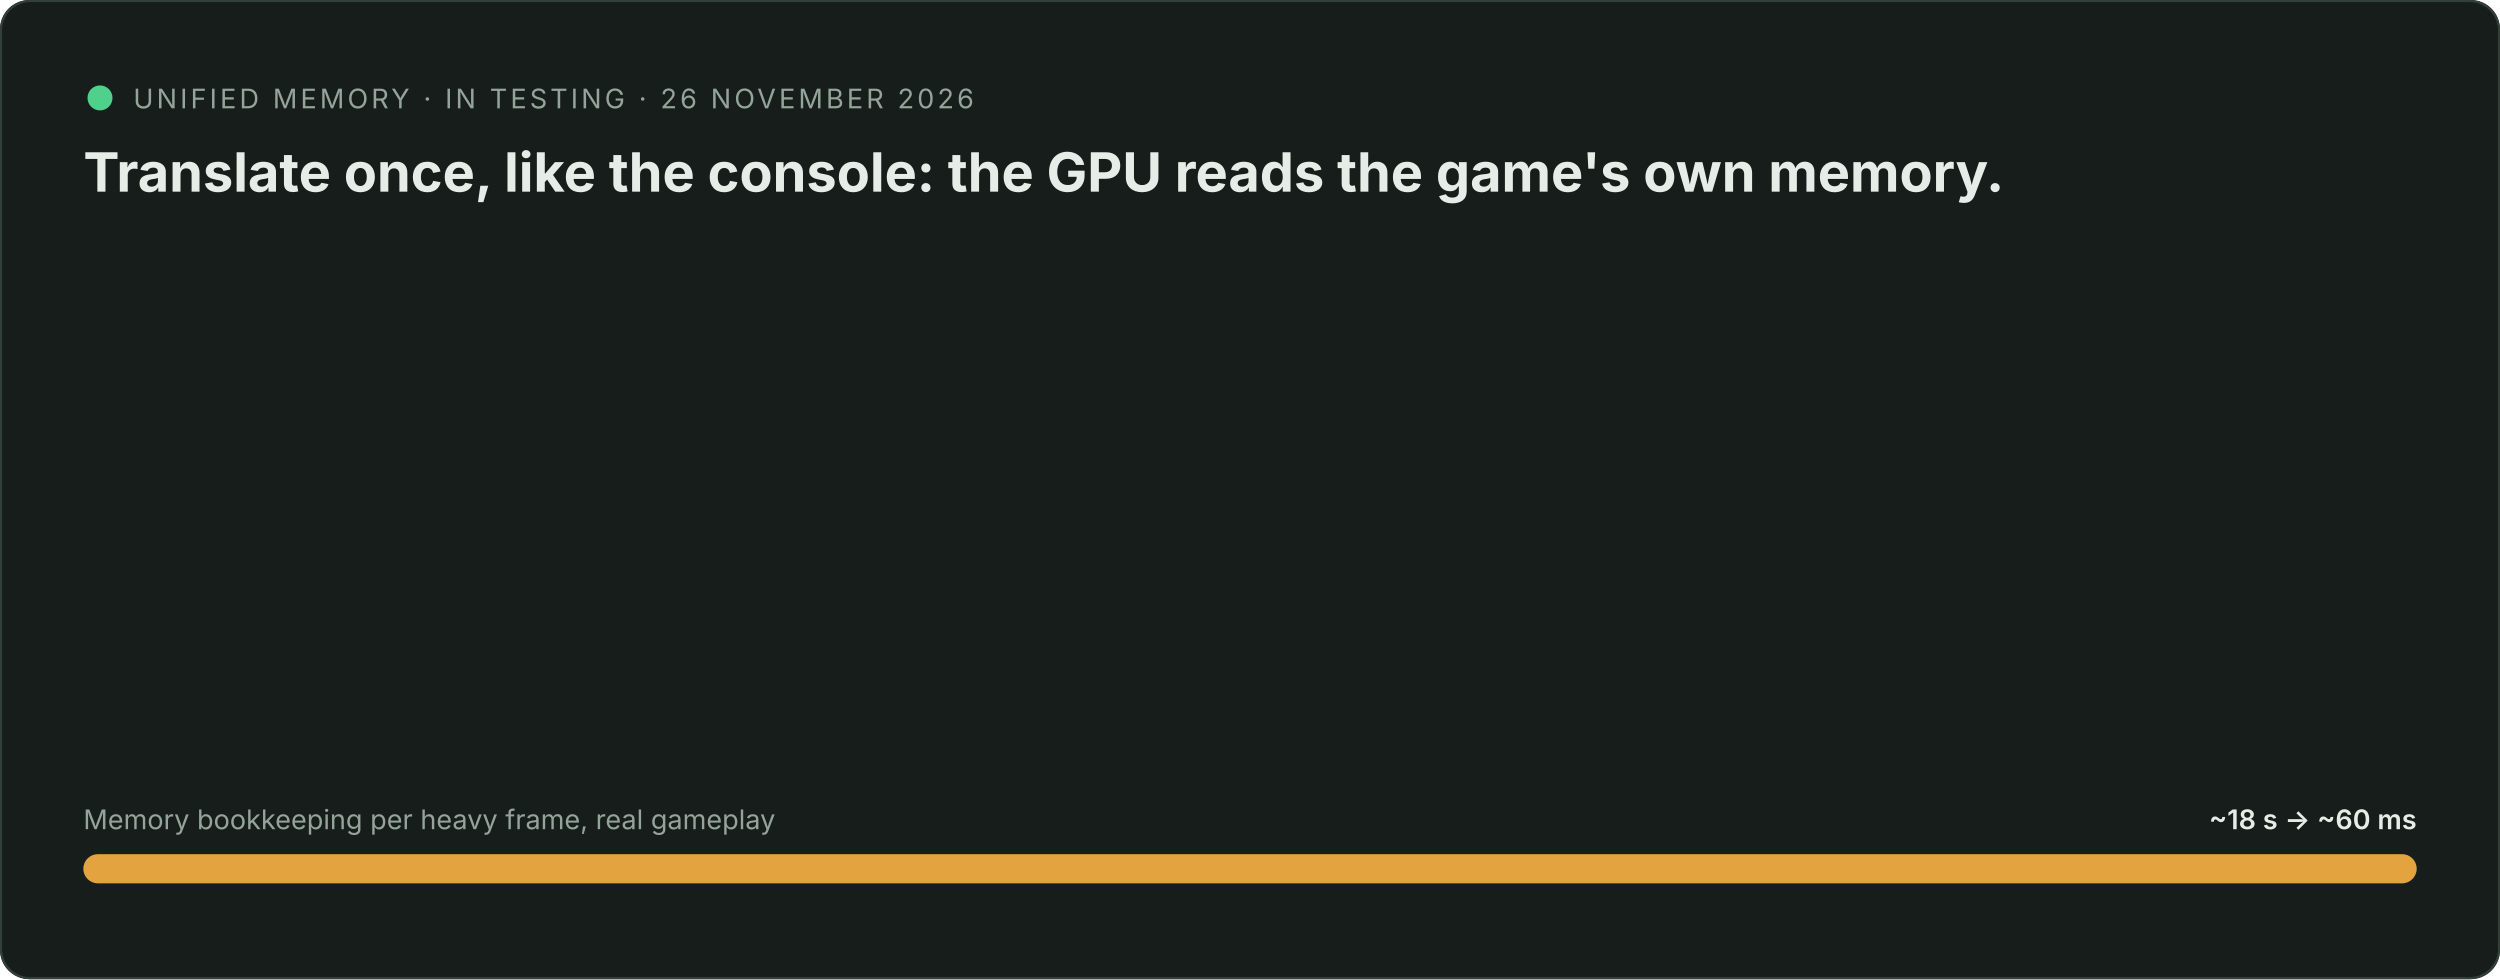
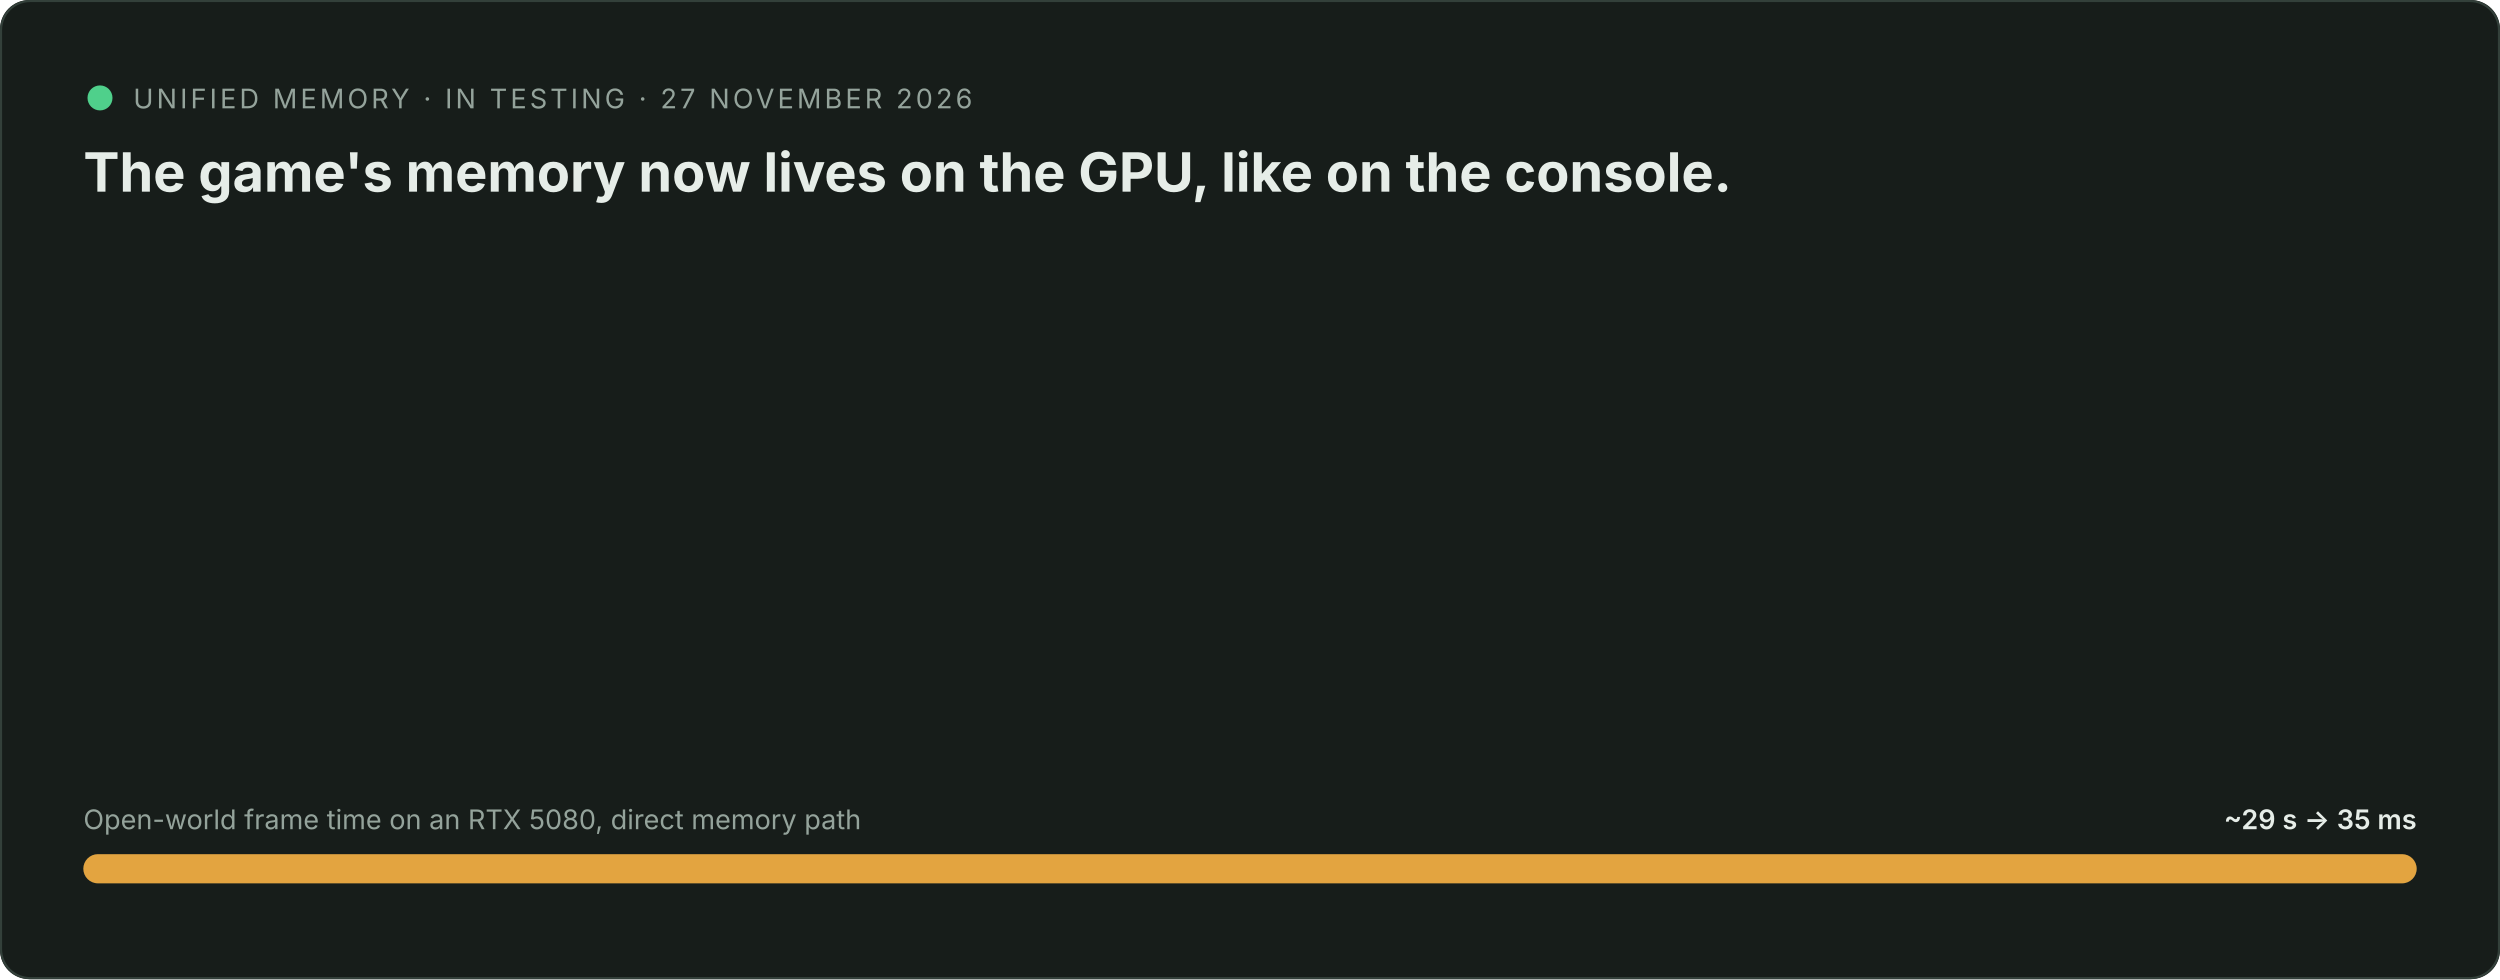
- <svg xmlns="http://www.w3.org/2000/svg" width="1200" height="470" viewBox="0 0 1200 470" role="img" aria-label="Unified memory, in testing: 100% of the game's graphics memory shared with the GPU; 97.4% of GPU memory views fit directly; 64 million lookups served with no copy in one live session; 121 million descriptor rows checked against real gameplay with zero errors; 300 times less memory bookkeeping per heavy frame, about 18 seconds down to about 60 milliseconds on an RTX 5080; no memory left behind after closing.">
+ <svg xmlns="http://www.w3.org/2000/svg" width="1200" height="470" viewBox="0 0 1200 470" role="img" aria-label="Unified memory, in testing: about 30 fps in the open world on first stretches, 35 ms a frame over 100 frames on an RTX 5080; 22 ms of GPU work per open-world frame with the game's data in video memory; 4 times faster than the copy loop; 3,000 times less memory bookkeeping per frame on recorded gameplay; 42 seconds from launch to the open world with loading screens at 30 fps; 121 million descriptor rows checked with zero errors; open-world frame time on the direct path from about 29 seconds to 35 milliseconds.">
  <rect width="1200" height="470" rx="14" fill="#171d1a" />
  <rect x="0.5" y="0.5" width="1199" height="469" rx="14" fill="none" stroke="#33403a" />
  <circle cx="48" cy="47" r="6" fill="#4fd08b">
    <animate attributeName="opacity" values="1;0.25;1" dur="1.6s" repeatCount="indefinite" />
  </circle>
-   <text x="64" y="52" font-family="Segoe UI Variable Display, Segoe UI, Inter, Helvetica, Arial, sans-serif" font-size="13" letter-spacing="1.5" fill="#94a39b">UNIFIED MEMORY · IN TESTING · 26 NOVEMBER 2026</text>
-   <text x="40" y="92" font-family="Segoe UI Variable Display, Segoe UI, Inter, Helvetica, Arial, sans-serif" font-size="26" font-weight="700" fill="#e6ede8">Translate once, like the console: the GPU reads the game's own memory.</text>
+   <text x="64" y="52" font-family="Segoe UI Variable Display, Segoe UI, Inter, Helvetica, Arial, sans-serif" font-size="13" letter-spacing="1.5" fill="#94a39b">UNIFIED MEMORY · IN TESTING · 27 NOVEMBER 2026</text>
+   <text x="40" y="92" font-family="Segoe UI Variable Display, Segoe UI, Inter, Helvetica, Arial, sans-serif" font-size="26" font-weight="700" fill="#e6ede8">The game's memory now lives on the GPU, like on the console.</text>
  <g opacity="0">
    <animate attributeName="opacity" from="0" to="1" begin="0.15s" dur="0.5s" fill="freeze" />
    <animateTransform attributeName="transform" type="translate" from="0 14" to="0 0" begin="0.15s" dur="0.5s" fill="freeze" />
    <rect x="40" y="120" width="360" height="118" rx="12" fill="#1f2622" stroke="#33403a" stroke-width="1.5" />
-     <text x="64" y="176" font-family="Segoe UI Variable Display, Segoe UI, Inter, Helvetica, Arial, sans-serif" font-size="40" font-weight="700" fill="#4fd08b">100%</text>
-     <text x="64" y="204" font-family="Segoe UI Variable Display, Segoe UI, Inter, Helvetica, Arial, sans-serif" font-size="15" font-weight="600" fill="#e6ede8">of the game's graphics memory</text>
-     <text x="64" y="224" font-family="Segoe UI Variable Display, Segoe UI, Inter, Helvetica, Arial, sans-serif" font-size="13" fill="#94a39b">shared with the GPU from allocation</text>
+     <text x="64" y="176" font-family="Segoe UI Variable Display, Segoe UI, Inter, Helvetica, Arial, sans-serif" font-size="40" font-weight="700" fill="#4fd08b">~30 fps</text>
+     <text x="64" y="204" font-family="Segoe UI Variable Display, Segoe UI, Inter, Helvetica, Arial, sans-serif" font-size="15" font-weight="600" fill="#e6ede8">in the open world, first stretches</text>
+     <text x="64" y="224" font-family="Segoe UI Variable Display, Segoe UI, Inter, Helvetica, Arial, sans-serif" font-size="13" fill="#94a39b">35 ms a frame over 100 frames, RTX 5080</text>
  </g>
  <g opacity="0">
    <animate attributeName="opacity" from="0" to="1" begin="0.33s" dur="0.5s" fill="freeze" />
    <animateTransform attributeName="transform" type="translate" from="0 14" to="0 0" begin="0.33s" dur="0.5s" fill="freeze" />
    <rect x="430" y="120" width="360" height="118" rx="12" fill="#1f2622" stroke="#33403a" stroke-width="1.5" />
-     <text x="454" y="176" font-family="Segoe UI Variable Display, Segoe UI, Inter, Helvetica, Arial, sans-serif" font-size="40" font-weight="700" fill="#4fd08b">97.4%</text>
-     <text x="454" y="204" font-family="Segoe UI Variable Display, Segoe UI, Inter, Helvetica, Arial, sans-serif" font-size="15" font-weight="600" fill="#e6ede8">of GPU memory views fit directly</text>
-     <text x="454" y="224" font-family="Segoe UI Variable Display, Segoe UI, Inter, Helvetica, Arial, sans-serif" font-size="13" fill="#94a39b">in shared memory, real gameplay</text>
+     <text x="454" y="176" font-family="Segoe UI Variable Display, Segoe UI, Inter, Helvetica, Arial, sans-serif" font-size="40" font-weight="700" fill="#4fd08b">22 ms</text>
+     <text x="454" y="204" font-family="Segoe UI Variable Display, Segoe UI, Inter, Helvetica, Arial, sans-serif" font-size="15" font-weight="600" fill="#e6ede8">of GPU work per open-world frame</text>
+     <text x="454" y="224" font-family="Segoe UI Variable Display, Segoe UI, Inter, Helvetica, Arial, sans-serif" font-size="13" fill="#94a39b">with the game's data in video memory</text>
  </g>
  <g opacity="0">
    <animate attributeName="opacity" from="0" to="1" begin="0.51s" dur="0.5s" fill="freeze" />
    <animateTransform attributeName="transform" type="translate" from="0 14" to="0 0" begin="0.51s" dur="0.5s" fill="freeze" />
    <rect x="820" y="120" width="360" height="118" rx="12" fill="#1f2622" stroke="#33403a" stroke-width="1.5" />
-     <text x="844" y="176" font-family="Segoe UI Variable Display, Segoe UI, Inter, Helvetica, Arial, sans-serif" font-size="40" font-weight="700" fill="#4fd08b">64M</text>
-     <text x="844" y="204" font-family="Segoe UI Variable Display, Segoe UI, Inter, Helvetica, Arial, sans-serif" font-size="15" font-weight="600" fill="#e6ede8">GPU lookups served with no copy</text>
-     <text x="844" y="224" font-family="Segoe UI Variable Display, Segoe UI, Inter, Helvetica, Arial, sans-serif" font-size="13" fill="#94a39b">in one live session (0 that morning)</text>
+     <text x="844" y="176" font-family="Segoe UI Variable Display, Segoe UI, Inter, Helvetica, Arial, sans-serif" font-size="40" font-weight="700" fill="#4fd08b">4×</text>
+     <text x="844" y="204" font-family="Segoe UI Variable Display, Segoe UI, Inter, Helvetica, Arial, sans-serif" font-size="15" font-weight="600" fill="#e6ede8">faster than the copy loop</text>
+     <text x="844" y="224" font-family="Segoe UI Variable Display, Segoe UI, Inter, Helvetica, Arial, sans-serif" font-size="13" fill="#94a39b">open world: ~140 ms → 35 ms a frame</text>
  </g>
  <g opacity="0">
    <animate attributeName="opacity" from="0" to="1" begin="0.69s" dur="0.5s" fill="freeze" />
    <animateTransform attributeName="transform" type="translate" from="0 14" to="0 0" begin="0.69s" dur="0.5s" fill="freeze" />
    <rect x="40" y="260" width="360" height="118" rx="12" fill="#1f2622" stroke="#33403a" stroke-width="1.5" />
-     <text x="64" y="316" font-family="Segoe UI Variable Display, Segoe UI, Inter, Helvetica, Arial, sans-serif" font-size="40" font-weight="700" fill="#4fd08b">121M</text>
-     <text x="64" y="344" font-family="Segoe UI Variable Display, Segoe UI, Inter, Helvetica, Arial, sans-serif" font-size="15" font-weight="600" fill="#e6ede8">descriptor rows checked, 0 errors</text>
-     <text x="64" y="364" font-family="Segoe UI Variable Display, Segoe UI, Inter, Helvetica, Arial, sans-serif" font-size="13" fill="#94a39b">against recorded real gameplay</text>
+     <text x="64" y="316" font-family="Segoe UI Variable Display, Segoe UI, Inter, Helvetica, Arial, sans-serif" font-size="40" font-weight="700" fill="#4fd08b">3,000×</text>
+     <text x="64" y="344" font-family="Segoe UI Variable Display, Segoe UI, Inter, Helvetica, Arial, sans-serif" font-size="15" font-weight="600" fill="#e6ede8">less memory bookkeeping per frame</text>
+     <text x="64" y="364" font-family="Segoe UI Variable Display, Segoe UI, Inter, Helvetica, Arial, sans-serif" font-size="13" fill="#94a39b">~18 s → ~5 ms on recorded gameplay</text>
  </g>
  <g opacity="0">
    <animate attributeName="opacity" from="0" to="1" begin="0.87s" dur="0.5s" fill="freeze" />
    <animateTransform attributeName="transform" type="translate" from="0 14" to="0 0" begin="0.87s" dur="0.5s" fill="freeze" />
    <rect x="430" y="260" width="360" height="118" rx="12" fill="#1f2622" stroke="#33403a" stroke-width="1.5" />
-     <text x="454" y="316" font-family="Segoe UI Variable Display, Segoe UI, Inter, Helvetica, Arial, sans-serif" font-size="40" font-weight="700" fill="#4fd08b">300×</text>
-     <text x="454" y="344" font-family="Segoe UI Variable Display, Segoe UI, Inter, Helvetica, Arial, sans-serif" font-size="15" font-weight="600" fill="#e6ede8">less memory bookkeeping per frame</text>
-     <text x="454" y="364" font-family="Segoe UI Variable Display, Segoe UI, Inter, Helvetica, Arial, sans-serif" font-size="13" fill="#94a39b">~18 s → ~60 ms on an RTX 5080</text>
+     <text x="454" y="316" font-family="Segoe UI Variable Display, Segoe UI, Inter, Helvetica, Arial, sans-serif" font-size="40" font-weight="700" fill="#4fd08b">42 s</text>
+     <text x="454" y="344" font-family="Segoe UI Variable Display, Segoe UI, Inter, Helvetica, Arial, sans-serif" font-size="15" font-weight="600" fill="#e6ede8">from launch to the open world</text>
+     <text x="454" y="364" font-family="Segoe UI Variable Display, Segoe UI, Inter, Helvetica, Arial, sans-serif" font-size="13" fill="#94a39b">loading screens at a locked 30 fps</text>
  </g>
  <g opacity="0">
    <animate attributeName="opacity" from="0" to="1" begin="1.05s" dur="0.5s" fill="freeze" />
    <animateTransform attributeName="transform" type="translate" from="0 14" to="0 0" begin="1.05s" dur="0.5s" fill="freeze" />
    <rect x="820" y="260" width="360" height="118" rx="12" fill="#1f2622" stroke="#33403a" stroke-width="1.5" />
-     <text x="844" y="316" font-family="Segoe UI Variable Display, Segoe UI, Inter, Helvetica, Arial, sans-serif" font-size="40" font-weight="700" fill="#4fd08b">0 GB</text>
-     <text x="844" y="344" font-family="Segoe UI Variable Display, Segoe UI, Inter, Helvetica, Arial, sans-serif" font-size="15" font-weight="600" fill="#e6ede8">left behind after closing the game</text>
-     <text x="844" y="364" font-family="Segoe UI Variable Display, Segoe UI, Inter, Helvetica, Arial, sans-serif" font-size="13" fill="#94a39b">was ~19 GB per session</text>
+     <text x="844" y="316" font-family="Segoe UI Variable Display, Segoe UI, Inter, Helvetica, Arial, sans-serif" font-size="40" font-weight="700" fill="#4fd08b">121M</text>
+     <text x="844" y="344" font-family="Segoe UI Variable Display, Segoe UI, Inter, Helvetica, Arial, sans-serif" font-size="15" font-weight="600" fill="#e6ede8">descriptor rows checked, 0 errors</text>
+     <text x="844" y="364" font-family="Segoe UI Variable Display, Segoe UI, Inter, Helvetica, Arial, sans-serif" font-size="13" fill="#94a39b">against recorded real gameplay</text>
  </g>
-   <text x="40" y="398" font-family="Segoe UI Variable Display, Segoe UI, Inter, Helvetica, Arial, sans-serif" font-size="13" fill="#94a39b">Memory bookkeeping per heavy frame, real gameplay</text>
+   <text x="40" y="398" font-family="Segoe UI Variable Display, Segoe UI, Inter, Helvetica, Arial, sans-serif" font-size="13" fill="#94a39b">Open-world frame time on an RTX 5080, direct memory path</text>
  <rect x="40" y="410" width="1120" height="14" rx="7" fill="#2a332e" />
  <rect x="40" y="410" width="1120" height="14" rx="7" fill="#e3a440">
    <animate attributeName="width" values="1120;1120;14;14" keyTimes="0;0.25;0.6;1" dur="6s" repeatCount="indefinite" />
    <animate attributeName="fill" values="#e3a440;#e3a440;#4fd08b;#4fd08b" keyTimes="0;0.25;0.6;1" dur="6s" repeatCount="indefinite" />
  </rect>
-   <text x="1160" y="398" text-anchor="end" font-family="Segoe UI Variable Display, Segoe UI, Inter, Helvetica, Arial, sans-serif" font-size="13" font-weight="600" fill="#e6ede8">~18 s → ~60 ms</text>
+   <text x="1160" y="398" text-anchor="end" font-family="Segoe UI Variable Display, Segoe UI, Inter, Helvetica, Arial, sans-serif" font-size="13" font-weight="600" fill="#e6ede8">~29 s → 35 ms</text>
</svg>
